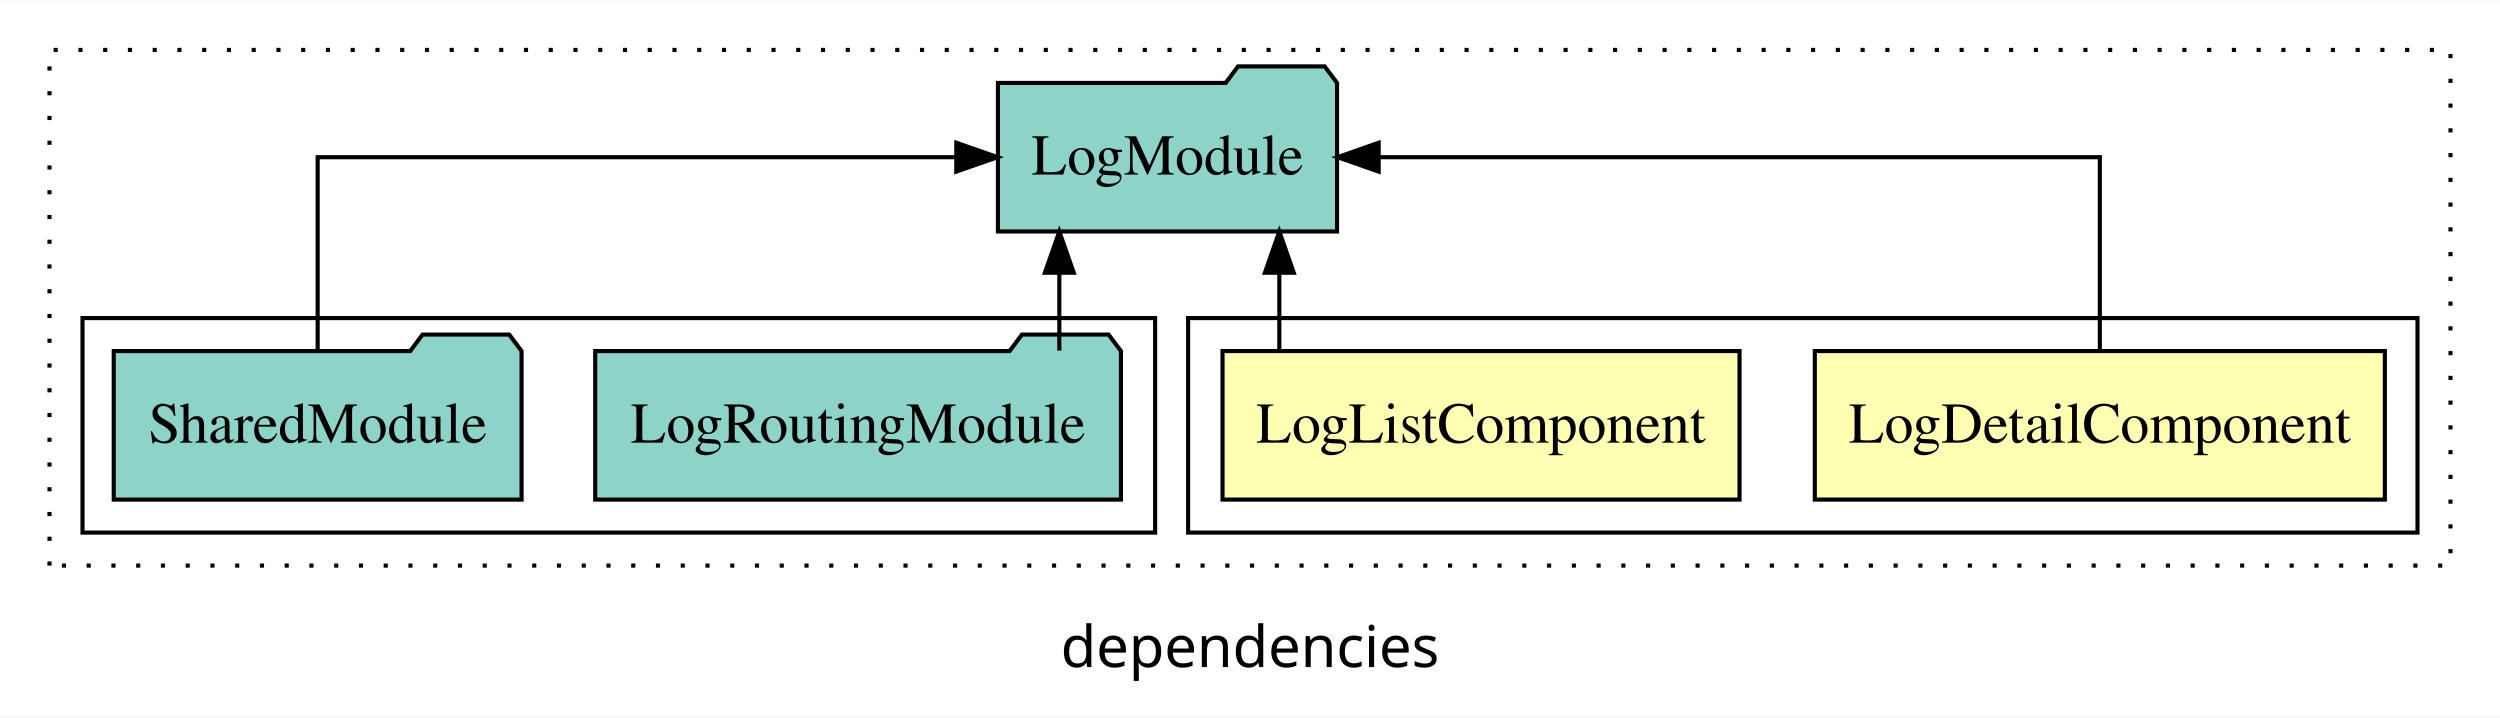
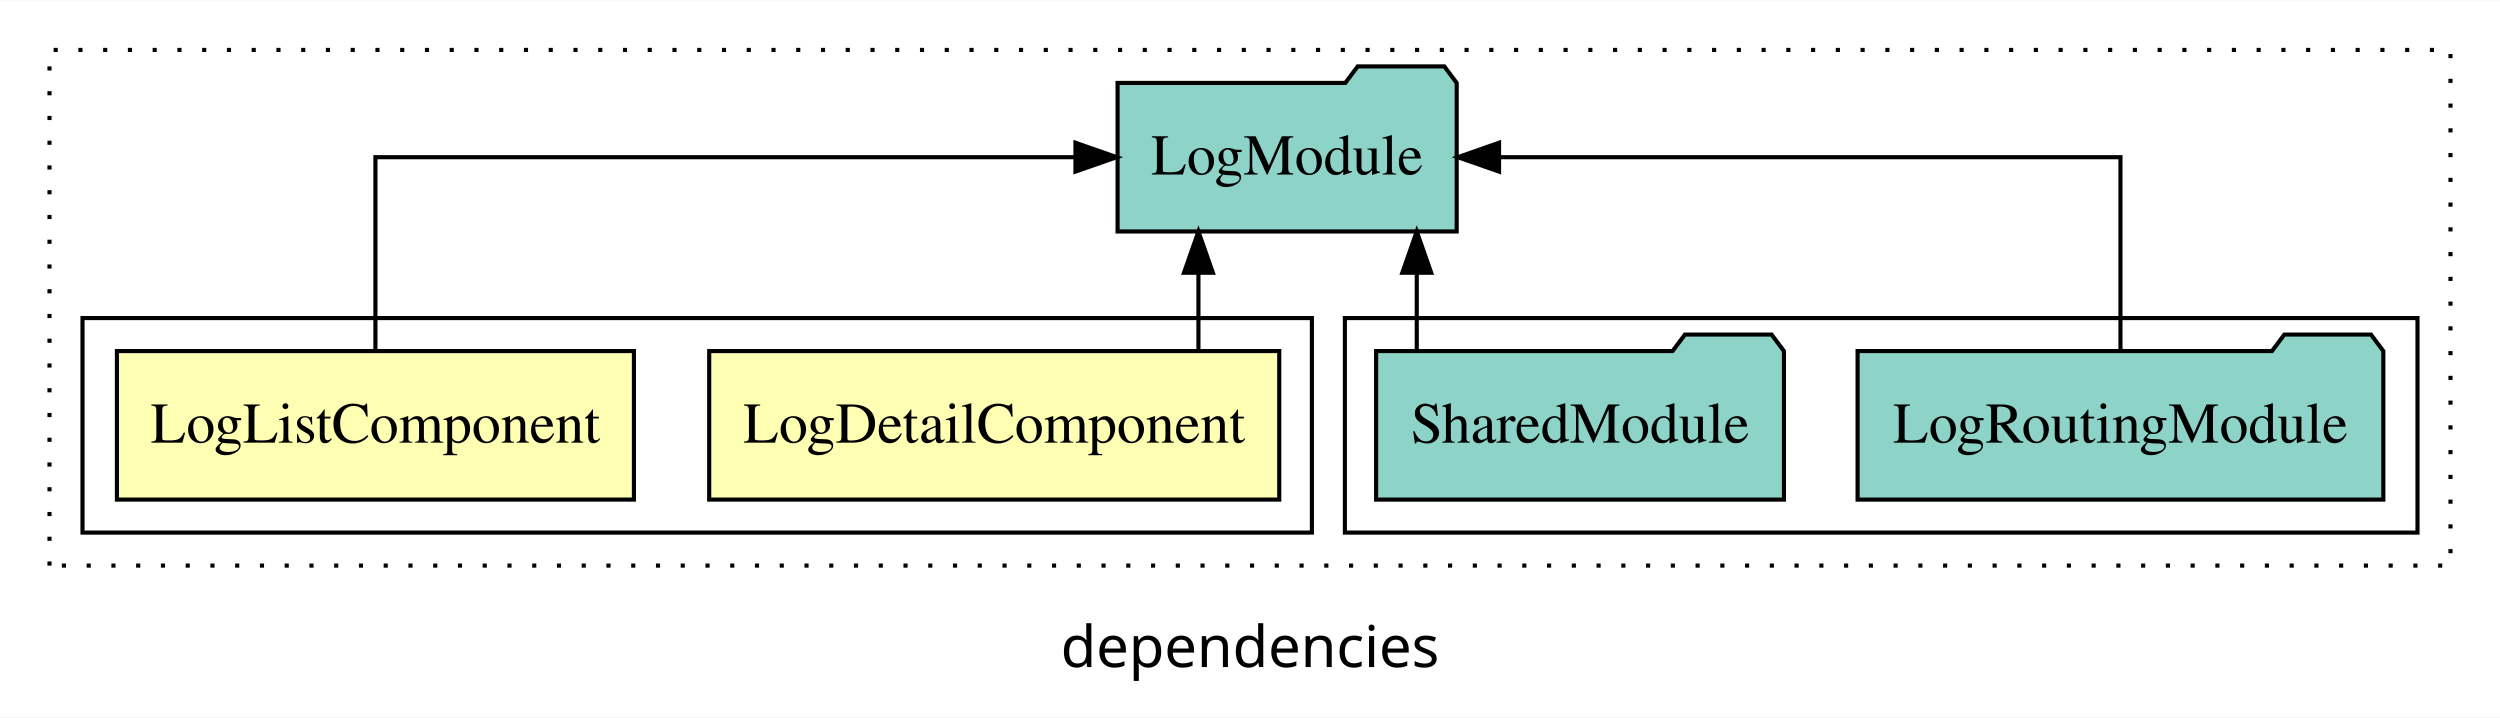
<svg xmlns="http://www.w3.org/2000/svg" width="606pt" height="174pt" viewBox="0.00 0.00 606.00 173.80">
  <g id="graph0" class="graph" transform="scale(1 1) rotate(0) translate(4 169.8)">
    <polygon fill="white" stroke="transparent" points="-4,4 -4,-169.8 602,-169.8 602,4 -4,4" />
    <text text-anchor="middle" x="299" y="-8.2" font-family="sans-serif" font-size="14.00">dependencies</text>
    <g id="clust1" class="cluster">
      <polygon fill="none" stroke="black" stroke-dasharray="1,5" points="8,-32.8 8,-157.8 590,-157.8 590,-32.8 8,-32.8" />
    </g>
+     <g id="clust5" class="cluster">
+       <polygon fill="none" stroke="black" points="322,-40.8 322,-92.8 582,-92.8 582,-40.8 322,-40.8" />
+     </g>
    <g id="clust2" class="cluster">
-       <polygon fill="none" stroke="black" points="284,-40.8 284,-92.8 582,-92.8 582,-40.8 284,-40.8" />
-     </g>
-     <g id="clust5" class="cluster">
-       <polygon fill="none" stroke="black" points="16,-40.8 16,-92.8 276,-92.8 276,-40.8 16,-40.8" />
+       <polygon fill="none" stroke="black" points="16,-40.8 16,-92.8 314,-92.8 314,-40.8 16,-40.8" />
    </g>
    <g id="node1" class="node">
-       <polygon fill="#ffffb3" stroke="black" points="574.09,-84.8 435.91,-84.8 435.91,-48.8 574.09,-48.8 574.09,-84.8" />
-       <text text-anchor="middle" x="505" y="-62.6" font-family="Times,serif" font-size="14.00">LogDetailComponent</text>
+       <polygon fill="#ffffb3" stroke="black" points="306.09,-84.8 167.91,-84.8 167.91,-48.8 306.09,-48.8 306.09,-84.8" />
+       <text text-anchor="middle" x="237" y="-62.6" font-family="Times,serif" font-size="14.00">LogDetailComponent</text>
    </g>
    <g id="node3" class="node">
-       <polygon fill="#8dd3c7" stroke="black" points="320.1,-149.8 317.1,-153.8 296.1,-153.8 293.1,-149.8 237.9,-149.8 237.9,-113.8 320.1,-113.8 320.1,-149.8" />
-       <text text-anchor="middle" x="279" y="-127.6" font-family="Times,serif" font-size="14.00">LogModule</text>
+       <polygon fill="#8dd3c7" stroke="black" points="349.1,-149.8 346.1,-153.8 325.1,-153.8 322.1,-149.8 266.9,-149.8 266.9,-113.8 349.1,-113.8 349.1,-149.8" />
+       <text text-anchor="middle" x="308" y="-127.6" font-family="Times,serif" font-size="14.00">LogModule</text>
    </g>
    <g id="edge1" class="edge">
-       <path fill="none" stroke="black" d="M505,-84.91C505,-104.14 505,-131.8 505,-131.8 505,-131.8 330.19,-131.8 330.19,-131.8" />
-       <polygon fill="black" stroke="black" points="330.19,-128.3 320.19,-131.8 330.19,-135.3 330.19,-128.3" />
+       <path fill="none" stroke="black" d="M286.5,-84.91C286.5,-84.91 286.5,-103.79 286.5,-103.79" />
+       <polygon fill="black" stroke="black" points="283,-103.79 286.5,-113.79 290,-103.79 283,-103.79" />
    </g>
    <g id="node2" class="node">
-       <polygon fill="#ffffb3" stroke="black" points="417.66,-84.8 292.34,-84.8 292.34,-48.8 417.66,-48.8 417.66,-84.8" />
-       <text text-anchor="middle" x="355" y="-62.6" font-family="Times,serif" font-size="14.00">LogListComponent</text>
+       <polygon fill="#ffffb3" stroke="black" points="149.66,-84.8 24.34,-84.8 24.34,-48.8 149.66,-48.8 149.66,-84.8" />
+       <text text-anchor="middle" x="87" y="-62.6" font-family="Times,serif" font-size="14.00">LogListComponent</text>
    </g>
    <g id="edge2" class="edge">
-       <path fill="none" stroke="black" d="M306.11,-84.91C306.11,-84.91 306.11,-103.79 306.11,-103.79" />
-       <polygon fill="black" stroke="black" points="302.61,-103.79 306.11,-113.79 309.61,-103.79 302.61,-103.79" />
+       <path fill="none" stroke="black" d="M87,-84.91C87,-104.14 87,-131.8 87,-131.8 87,-131.8 256.69,-131.8 256.69,-131.8" />
+       <polygon fill="black" stroke="black" points="256.69,-135.3 266.69,-131.8 256.69,-128.3 256.69,-135.3" />
    </g>
    <g id="node4" class="node">
-       <polygon fill="#8dd3c7" stroke="black" points="267.72,-84.8 264.72,-88.8 243.72,-88.8 240.72,-84.8 140.28,-84.8 140.28,-48.8 267.72,-48.8 267.72,-84.8" />
-       <text text-anchor="middle" x="204" y="-62.6" font-family="Times,serif" font-size="14.00">LogRoutingModule</text>
+       <polygon fill="#8dd3c7" stroke="black" points="573.72,-84.8 570.72,-88.8 549.72,-88.8 546.72,-84.8 446.28,-84.8 446.28,-48.8 573.72,-48.8 573.72,-84.8" />
+       <text text-anchor="middle" x="510" y="-62.6" font-family="Times,serif" font-size="14.00">LogRoutingModule</text>
    </g>
    <g id="edge3" class="edge">
-       <path fill="none" stroke="black" d="M252.78,-84.91C252.78,-84.91 252.78,-103.79 252.78,-103.79" />
-       <polygon fill="black" stroke="black" points="249.28,-103.79 252.78,-113.79 256.28,-103.79 249.28,-103.79" />
+       <path fill="none" stroke="black" d="M510,-84.91C510,-104.14 510,-131.8 510,-131.8 510,-131.8 359.37,-131.8 359.37,-131.8" />
+       <polygon fill="black" stroke="black" points="359.37,-128.3 349.37,-131.8 359.37,-135.3 359.37,-128.3" />
    </g>
    <g id="node5" class="node">
-       <polygon fill="#8dd3c7" stroke="black" points="122.43,-84.8 119.43,-88.8 98.43,-88.8 95.43,-84.8 23.57,-84.8 23.57,-48.8 122.43,-48.8 122.43,-84.8" />
-       <text text-anchor="middle" x="73" y="-62.6" font-family="Times,serif" font-size="14.00">SharedModule</text>
+       <polygon fill="#8dd3c7" stroke="black" points="428.43,-84.8 425.43,-88.8 404.43,-88.8 401.43,-84.8 329.57,-84.8 329.57,-48.8 428.43,-48.8 428.43,-84.8" />
+       <text text-anchor="middle" x="379" y="-62.6" font-family="Times,serif" font-size="14.00">SharedModule</text>
    </g>
    <g id="edge4" class="edge">
-       <path fill="none" stroke="black" d="M73,-84.91C73,-104.14 73,-131.8 73,-131.8 73,-131.8 227.81,-131.8 227.81,-131.8" />
-       <polygon fill="black" stroke="black" points="227.81,-135.3 237.81,-131.8 227.81,-128.3 227.81,-135.3" />
+       <path fill="none" stroke="black" d="M339.42,-84.91C339.42,-84.91 339.42,-103.79 339.42,-103.79" />
+       <polygon fill="black" stroke="black" points="335.92,-103.79 339.42,-113.79 342.92,-103.79 335.92,-103.79" />
    </g>
  </g>
</svg>
